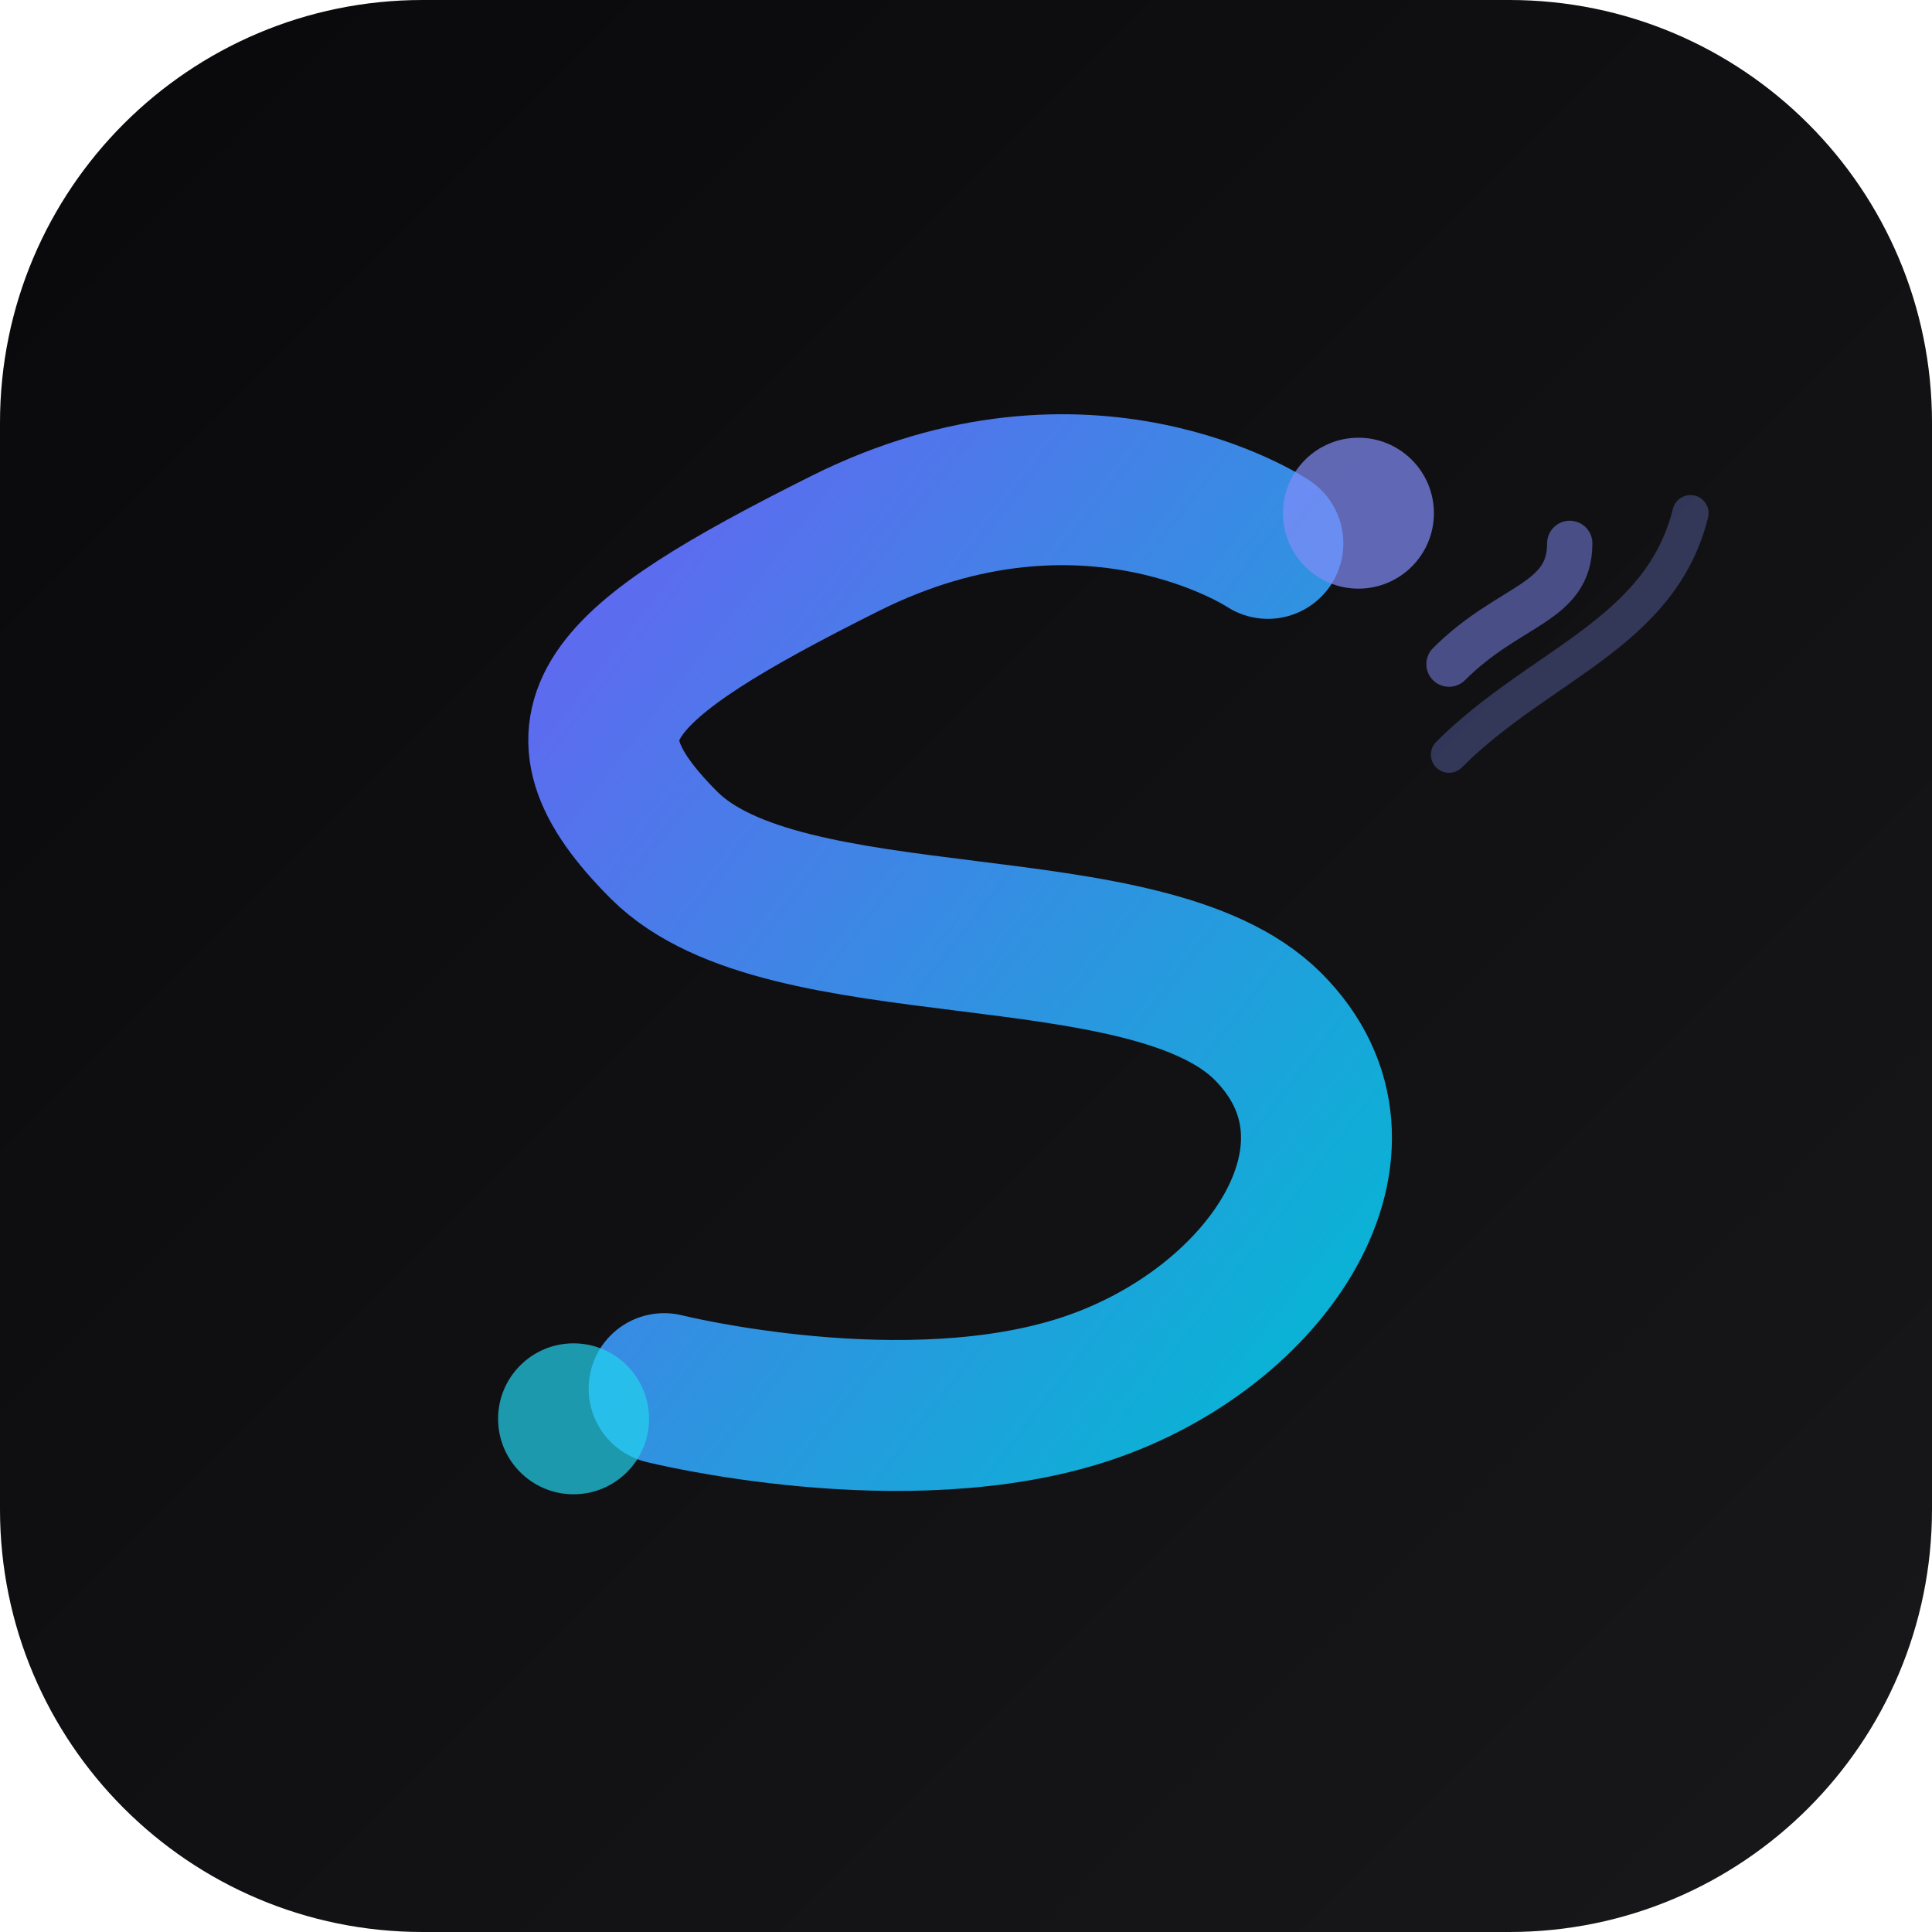
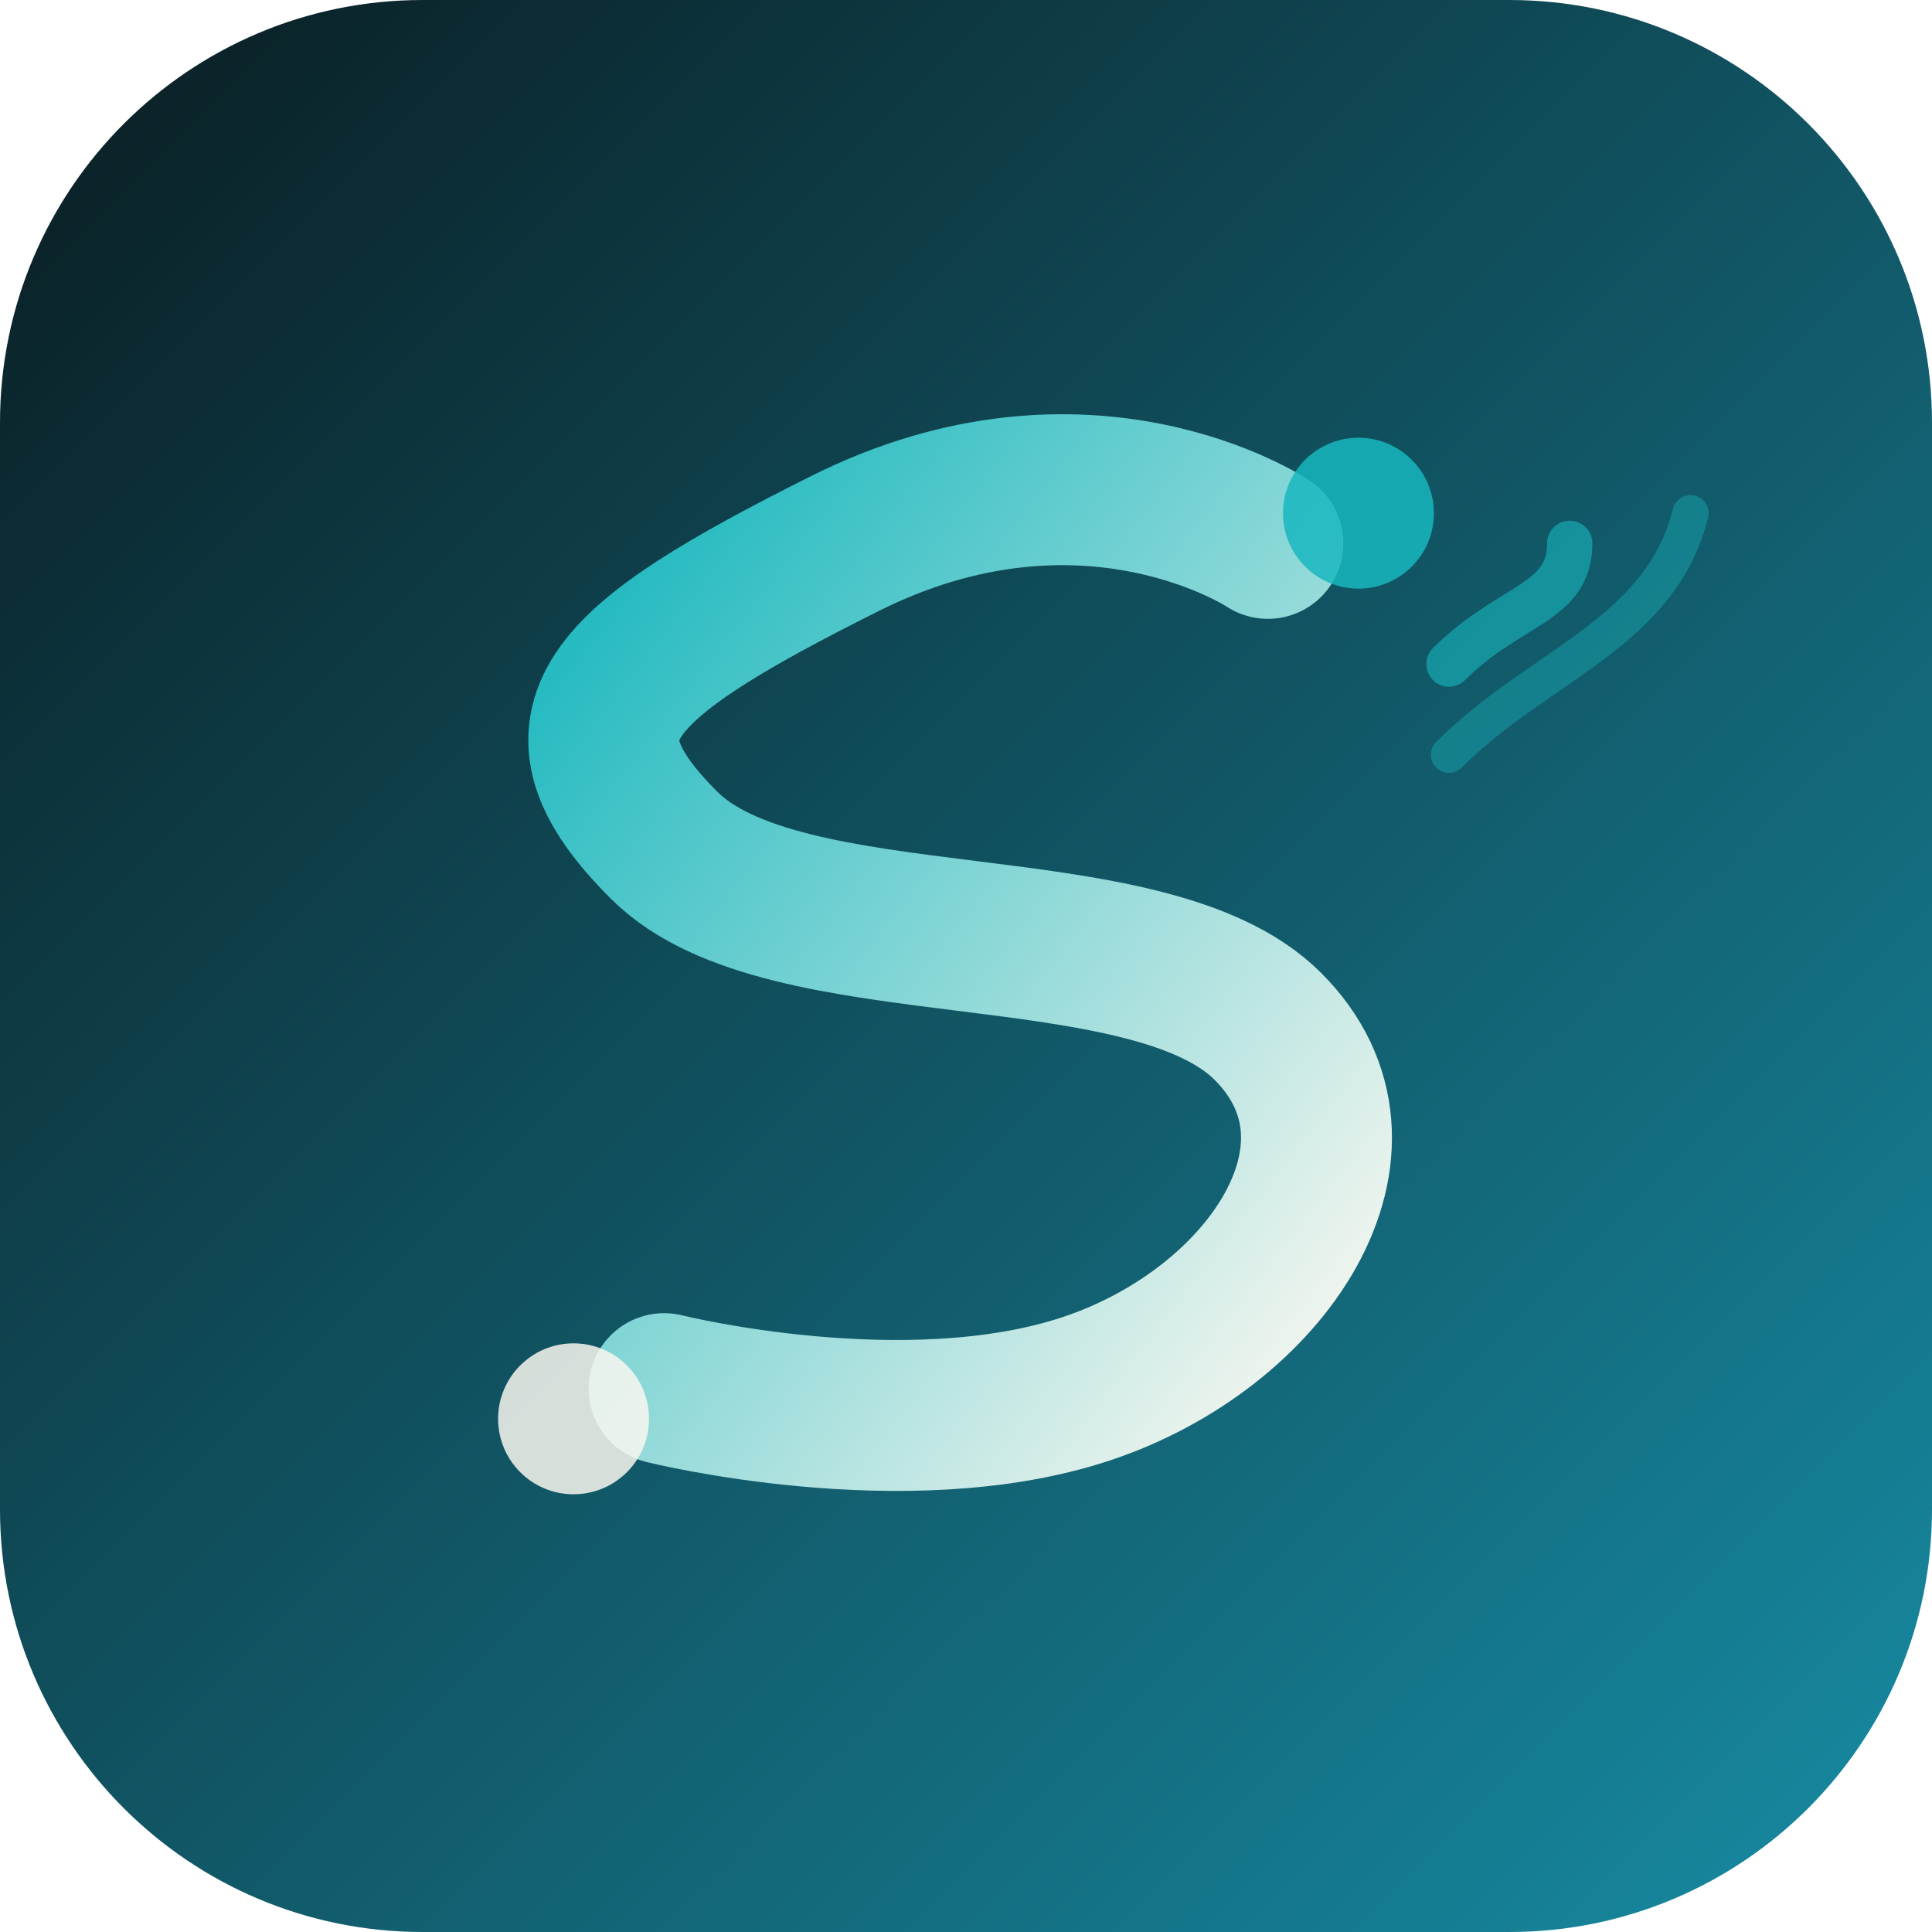
<svg xmlns="http://www.w3.org/2000/svg" viewBox="0 0 64 64" width="64" height="64">
  <defs>
    <linearGradient id="g" x1="0%" y1="0%" x2="100%" y2="100%">
-       <stop offset="0%" stop-color="#6366f1" />
-       <stop offset="100%" stop-color="#06b6d4" />
+       <stop offset="0%" stop-color="#18B7BE" />
+       <stop offset="100%" stop-color="#F9F7F0" />
    </linearGradient>
    <linearGradient id="bg" x1="0%" y1="0%" x2="100%" y2="100%">
-       <stop offset="0%" stop-color="#09090b" />
-       <stop offset="100%" stop-color="#18181b" />
+       <stop offset="0%" stop-color="#0A1B20" />
+       <stop offset="100%" stop-color="#178CA4" />
    </linearGradient>
  </defs>
  <rect width="64" height="64" rx="14" fill="url(#bg)" />
  <path d="M42 18 C42 18, 36 14, 28 18 C20 22, 18 24, 22 28 C26 32, 38 30, 42 34 C46 38, 42 44, 36 46 C30 48, 22 46, 22 46" stroke="url(#g)" stroke-width="5" stroke-linecap="round" fill="none" />
-   <circle cx="45" cy="17" r="2.5" fill="#818cf8" opacity="0.7" />
-   <circle cx="19" cy="47" r="2.5" fill="#22d3ee" opacity="0.7" />
-   <path d="M48 22 C50 20, 52 20, 52 18" stroke="#818cf8" stroke-width="1.5" stroke-linecap="round" fill="none" opacity="0.5" />
-   <path d="M48 25 C51 22, 55 21, 56 17" stroke="#818cf8" stroke-width="1.2" stroke-linecap="round" fill="none" opacity="0.3" />
+   <circle cx="45" cy="17" r="2.5" fill="#18B7BE" opacity="0.85" />
+   <circle cx="19" cy="47" r="2.5" fill="#F9F7F0" opacity="0.85" />
+   <path d="M48 22 C50 20, 52 20, 52 18" stroke="#18B7BE" stroke-width="1.5" stroke-linecap="round" fill="none" opacity="0.6" />
+   <path d="M48 25 C51 22, 55 21, 56 17" stroke="#18B7BE" stroke-width="1.2" stroke-linecap="round" fill="none" opacity="0.4" />
</svg>
